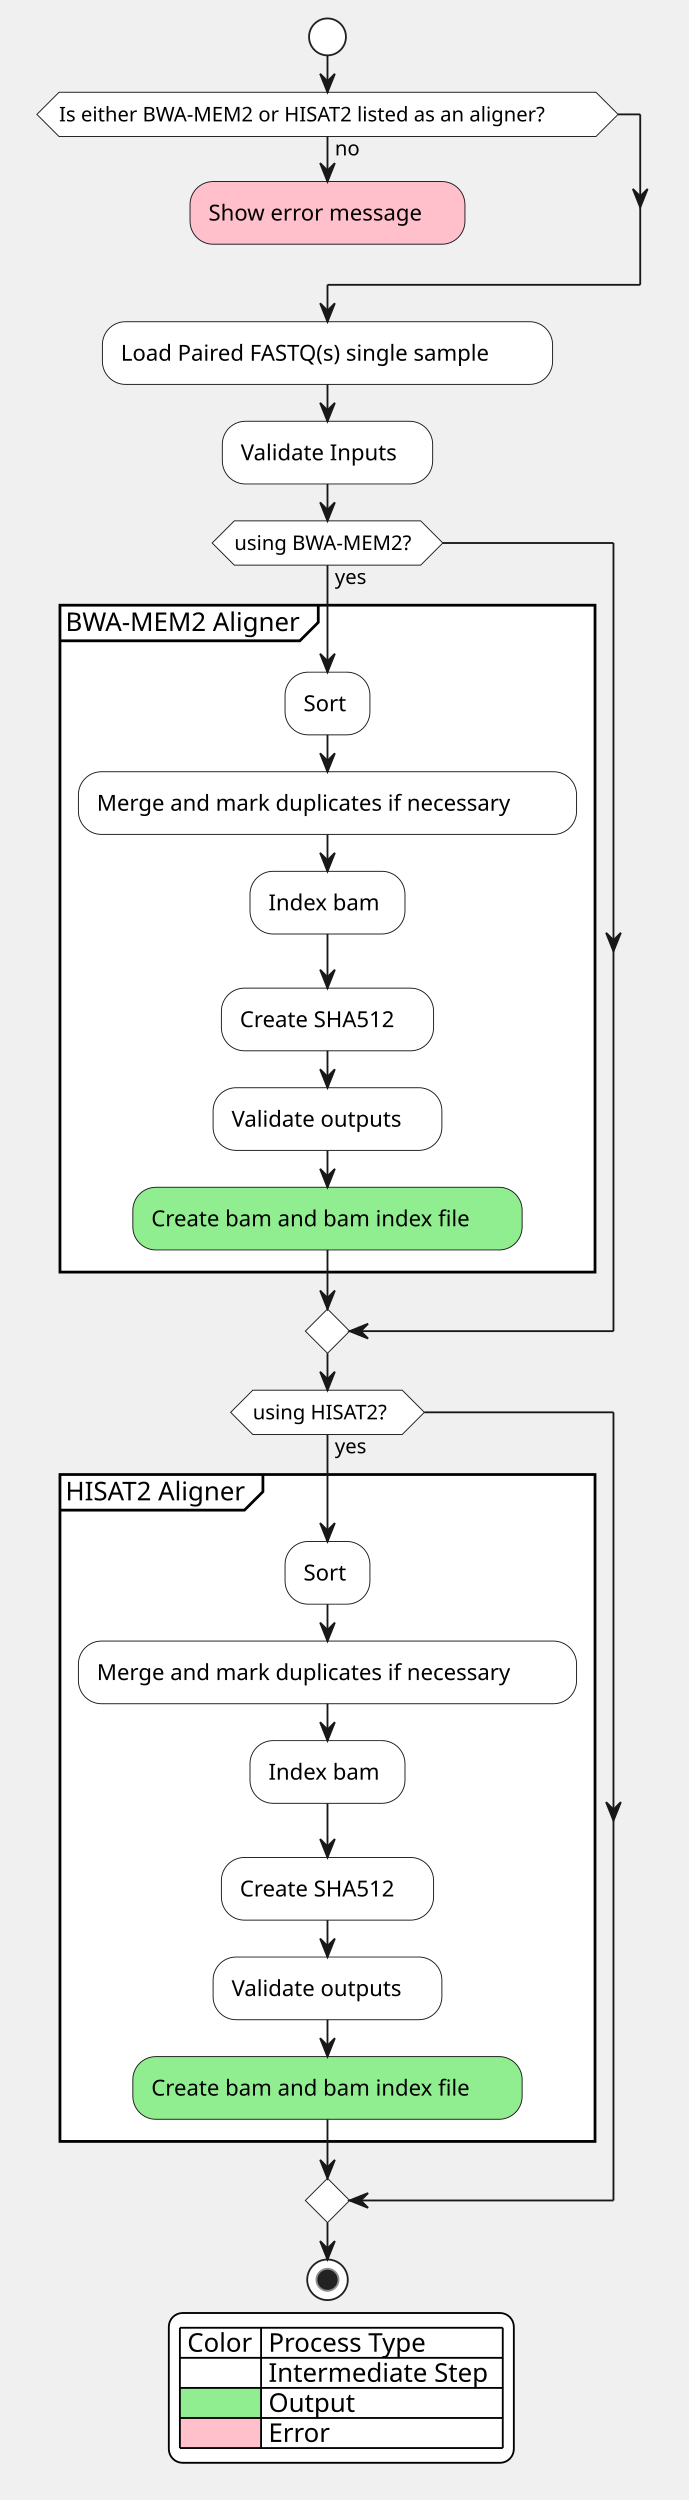
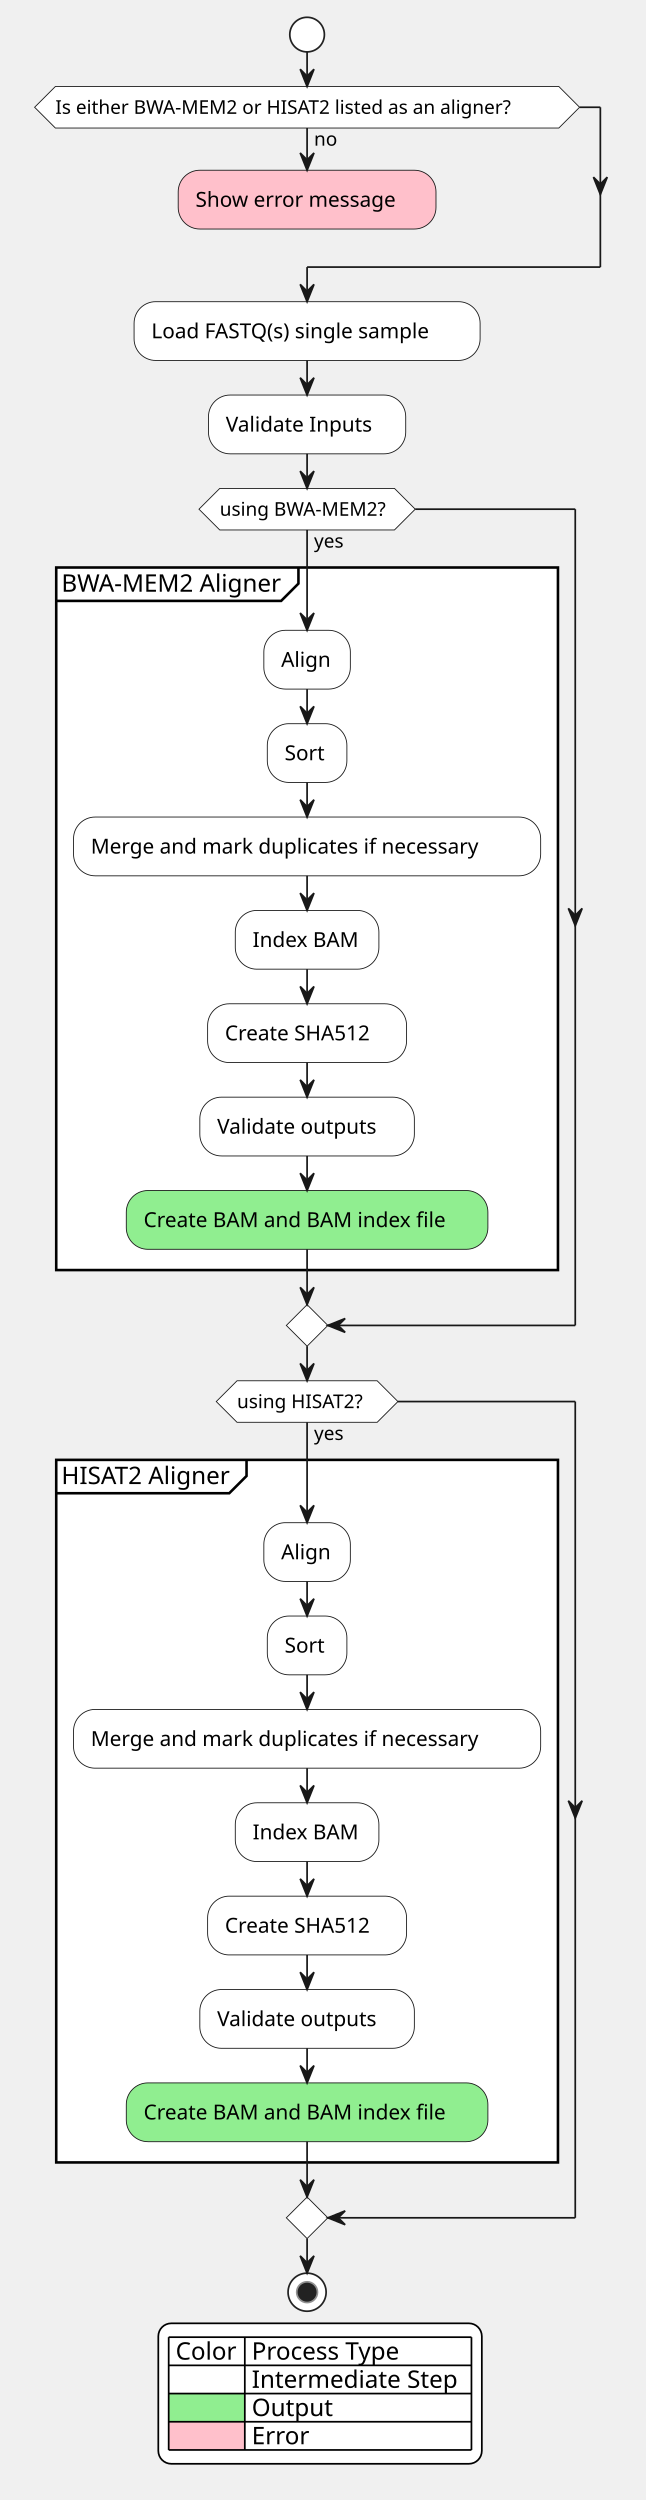
- <svg xmlns="http://www.w3.org/2000/svg" contentStyleType="text/css" height="1355px" preserveAspectRatio="none" style="width:373px;height:1355px;background:#FFFFFF;" version="1.1" viewBox="0 0 373 1355" width="373px" zoomAndPan="magnify">
+ <svg xmlns="http://www.w3.org/2000/svg" contentStyleType="text/css" height="1445px" preserveAspectRatio="none" style="width:373px;height:1445px;background:#FFFFFF;" version="1.1" viewBox="0 0 373 1445" width="373px" zoomAndPan="magnify">
  <defs />
  <g>
    <ellipse cx="177.5" cy="20" fill="#FFFFFF" rx="10" ry="10" style="stroke:#222222;stroke-width:1.0;" />
    <rect fill="#FFC0CB" height="33.969" rx="12.5" ry="12.5" style="stroke:#181818;stroke-width:0.5;" width="149" x="103" y="98.402" />
    <text fill="#000000" font-family="sans-serif" font-size="12" lengthAdjust="spacing" textLength="129" x="113" y="119.541">Show error message</text>
    <polygon fill="#FFFFFF" points="32,50,323,50,335,62,323,74,32,74,20,62,32,50" style="stroke:#181818;stroke-width:0.5;" />
    <text fill="#000000" font-family="sans-serif" font-size="11" lengthAdjust="spacing" textLength="14" x="181.5" y="84.21">no</text>
    <text fill="#000000" font-family="sans-serif" font-size="11" lengthAdjust="spacing" textLength="291" x="32" y="65.808">Is either BWA-MEM2 or HISAT2 listed as an aligner?</text>
-     <rect fill="#FFFFFF" height="33.969" rx="12.5" ry="12.5" style="stroke:#181818;stroke-width:0.5;" width="244" x="55.5" y="174.371" />
-     <text fill="#000000" font-family="sans-serif" font-size="12" lengthAdjust="spacing" textLength="224" x="65.5" y="195.51">Load Paired FASTQ(s) single sample</text>
+     <rect fill="#FFFFFF" height="33.969" rx="12.5" ry="12.5" style="stroke:#181818;stroke-width:0.5;" width="200" x="77.5" y="174.371" />
+     <text fill="#000000" font-family="sans-serif" font-size="12" lengthAdjust="spacing" textLength="180" x="87.5" y="195.51">Load FASTQ(s) single sample</text>
    <rect fill="#FFFFFF" height="33.969" rx="12.5" ry="12.5" style="stroke:#181818;stroke-width:0.5;" width="114" x="120.5" y="228.34" />
    <text fill="#000000" font-family="sans-serif" font-size="12" lengthAdjust="spacing" textLength="94" x="130.5" y="249.478">Validate Inputs</text>
-     <rect fill="#FFFFFF" height="361.461" style="stroke:#000000;stroke-width:1.5;" width="290" x="32.5" y="328.019" />
+     <rect fill="#FFFFFF" height="406.078" style="stroke:#000000;stroke-width:1.5;" width="290" x="32.5" y="328.019" />
    <path d="M172.5,328.019 L172.5,337.316 L162.5,347.316 L32.5,347.316 " fill="none" style="stroke:#000000;stroke-width:1.5;" />
    <text fill="#000000" font-family="sans-serif" font-size="14" lengthAdjust="spacing" textLength="130" x="35.5" y="342.014">BWA-MEM2 Aligner</text>
-     <rect fill="#FFFFFF" height="33.969" rx="12.5" ry="12.5" style="stroke:#181818;stroke-width:0.5;" width="46" x="154.5" y="364.316" />
-     <text fill="#000000" font-family="sans-serif" font-size="12" lengthAdjust="spacing" textLength="26" x="164.5" y="385.455">Sort</text>
-     <rect fill="#FFFFFF" height="33.969" rx="12.5" ry="12.5" style="stroke:#181818;stroke-width:0.5;" width="270" x="42.5" y="418.285" />
-     <text fill="#000000" font-family="sans-serif" font-size="12" lengthAdjust="spacing" textLength="250" x="52.5" y="439.423">Merge and mark duplicates if necessary</text>
-     <rect fill="#FFFFFF" height="33.969" rx="12.5" ry="12.5" style="stroke:#181818;stroke-width:0.5;" width="84" x="135.5" y="472.253" />
-     <text fill="#000000" font-family="sans-serif" font-size="12" lengthAdjust="spacing" textLength="64" x="145.5" y="493.392">Index bam</text>
-     <rect fill="#FFFFFF" height="33.969" rx="12.5" ry="12.5" style="stroke:#181818;stroke-width:0.5;" width="115" x="120" y="535.574" />
-     <text fill="#000000" font-family="sans-serif" font-size="12" lengthAdjust="spacing" textLength="95" x="130" y="556.712">Create SHA512</text>
-     <rect fill="#FFFFFF" height="33.969" rx="12.5" ry="12.5" style="stroke:#181818;stroke-width:0.5;" width="124" x="115.5" y="589.543" />
-     <text fill="#000000" font-family="sans-serif" font-size="12" lengthAdjust="spacing" textLength="104" x="125.5" y="610.681">Validate outputs</text>
-     <rect fill="#90EE90" height="33.969" rx="12.5" ry="12.5" style="stroke:#181818;stroke-width:0.5;" width="211" x="72" y="643.511" />
-     <text fill="#000000" font-family="sans-serif" font-size="12" lengthAdjust="spacing" textLength="191" x="82" y="664.65">Create bam and bam index file</text>
+     <rect fill="#FFFFFF" height="33.969" rx="12.5" ry="12.5" style="stroke:#181818;stroke-width:0.5;" width="50" x="152.5" y="364.316" />
+     <text fill="#000000" font-family="sans-serif" font-size="12" lengthAdjust="spacing" textLength="30" x="162.5" y="385.455">Align</text>
+     <rect fill="#FFFFFF" height="33.969" rx="12.5" ry="12.5" style="stroke:#181818;stroke-width:0.5;" width="46" x="154.5" y="418.285" />
+     <text fill="#000000" font-family="sans-serif" font-size="12" lengthAdjust="spacing" textLength="26" x="164.5" y="439.423">Sort</text>
+     <rect fill="#FFFFFF" height="33.969" rx="12.5" ry="12.5" style="stroke:#181818;stroke-width:0.5;" width="270" x="42.5" y="472.253" />
+     <text fill="#000000" font-family="sans-serif" font-size="12" lengthAdjust="spacing" textLength="250" x="52.5" y="493.392">Merge and mark duplicates if necessary</text>
+     <rect fill="#FFFFFF" height="33.969" rx="12.5" ry="12.5" style="stroke:#181818;stroke-width:0.5;" width="83" x="136" y="526.222" />
+     <text fill="#000000" font-family="sans-serif" font-size="12" lengthAdjust="spacing" textLength="63" x="146" y="547.361">Index BAM</text>
+     <rect fill="#FFFFFF" height="33.969" rx="12.5" ry="12.5" style="stroke:#181818;stroke-width:0.5;" width="115" x="120" y="580.191" />
+     <text fill="#000000" font-family="sans-serif" font-size="12" lengthAdjust="spacing" textLength="95" x="130" y="601.33">Create SHA512</text>
+     <rect fill="#FFFFFF" height="33.969" rx="12.5" ry="12.5" style="stroke:#181818;stroke-width:0.5;" width="124" x="115.5" y="634.16" />
+     <text fill="#000000" font-family="sans-serif" font-size="12" lengthAdjust="spacing" textLength="104" x="125.5" y="655.298">Validate outputs</text>
+     <rect fill="#90EE90" height="33.969" rx="12.5" ry="12.5" style="stroke:#181818;stroke-width:0.5;" width="209" x="73" y="688.128" />
+     <text fill="#000000" font-family="sans-serif" font-size="12" lengthAdjust="spacing" textLength="189" x="83" y="709.267">Create BAM and BAM index file</text>
    <polygon fill="#FFFFFF" points="127,282.309,228,282.309,240,294.309,228,306.309,127,306.309,115,294.309,127,282.309" style="stroke:#181818;stroke-width:0.5;" />
    <text fill="#000000" font-family="sans-serif" font-size="11" lengthAdjust="spacing" textLength="20" x="181.5" y="316.519">yes</text>
    <text fill="#000000" font-family="sans-serif" font-size="11" lengthAdjust="spacing" textLength="101" x="127" y="298.117">using BWA-MEM2?</text>
-     <polygon fill="#FFFFFF" points="177.5,709.48,189.5,721.48,177.5,733.48,165.5,721.48,177.5,709.48" style="stroke:#181818;stroke-width:0.5;" />
-     <rect fill="#FFFFFF" height="361.461" style="stroke:#000000;stroke-width:1.5;" width="290" x="32.5" y="799.19" />
-     <path d="M142.5,799.19 L142.5,808.487 L132.5,818.487 L32.5,818.487 " fill="none" style="stroke:#000000;stroke-width:1.5;" />
-     <text fill="#000000" font-family="sans-serif" font-size="14" lengthAdjust="spacing" textLength="100" x="35.5" y="813.186">HISAT2 Aligner</text>
-     <rect fill="#FFFFFF" height="33.969" rx="12.5" ry="12.5" style="stroke:#181818;stroke-width:0.5;" width="46" x="154.5" y="835.487" />
-     <text fill="#000000" font-family="sans-serif" font-size="12" lengthAdjust="spacing" textLength="26" x="164.5" y="856.626">Sort</text>
-     <rect fill="#FFFFFF" height="33.969" rx="12.5" ry="12.5" style="stroke:#181818;stroke-width:0.5;" width="270" x="42.5" y="889.456" />
-     <text fill="#000000" font-family="sans-serif" font-size="12" lengthAdjust="spacing" textLength="250" x="52.5" y="910.595">Merge and mark duplicates if necessary</text>
-     <rect fill="#FFFFFF" height="33.969" rx="12.5" ry="12.5" style="stroke:#181818;stroke-width:0.5;" width="84" x="135.5" y="943.425" />
-     <text fill="#000000" font-family="sans-serif" font-size="12" lengthAdjust="spacing" textLength="64" x="145.5" y="964.563">Index bam</text>
-     <rect fill="#FFFFFF" height="33.969" rx="12.5" ry="12.5" style="stroke:#181818;stroke-width:0.5;" width="115" x="120" y="1006.745" />
-     <text fill="#000000" font-family="sans-serif" font-size="12" lengthAdjust="spacing" textLength="95" x="130" y="1027.884">Create SHA512</text>
-     <rect fill="#FFFFFF" height="33.969" rx="12.5" ry="12.5" style="stroke:#181818;stroke-width:0.5;" width="124" x="115.5" y="1060.714" />
-     <text fill="#000000" font-family="sans-serif" font-size="12" lengthAdjust="spacing" textLength="104" x="125.5" y="1081.852">Validate outputs</text>
-     <rect fill="#90EE90" height="33.969" rx="12.5" ry="12.5" style="stroke:#181818;stroke-width:0.5;" width="211" x="72" y="1114.683" />
-     <text fill="#000000" font-family="sans-serif" font-size="12" lengthAdjust="spacing" textLength="191" x="82" y="1135.821">Create bam and bam index file</text>
-     <polygon fill="#FFFFFF" points="137,753.48,218,753.48,230,765.48,218,777.48,137,777.48,125,765.48,137,753.48" style="stroke:#181818;stroke-width:0.5;" />
-     <text fill="#000000" font-family="sans-serif" font-size="11" lengthAdjust="spacing" textLength="20" x="181.5" y="787.69">yes</text>
-     <text fill="#000000" font-family="sans-serif" font-size="11" lengthAdjust="spacing" textLength="81" x="137" y="769.288">using HISAT2?</text>
-     <polygon fill="#FFFFFF" points="177.5,1180.651,189.5,1192.651,177.5,1204.651,165.5,1192.651,177.5,1180.651" style="stroke:#181818;stroke-width:0.5;" />
-     <ellipse cx="177.5" cy="1235.651" fill="#FFFFFF" rx="11" ry="11" style="stroke:#222222;stroke-width:1.0;" />
-     <ellipse cx="177.5" cy="1235.651" fill="#222222" rx="6" ry="6" style="stroke:#909090;stroke-width:1.0;" />
+     <polygon fill="#FFFFFF" points="177.5,754.097,189.5,766.097,177.5,778.097,165.5,766.097,177.5,754.097" style="stroke:#181818;stroke-width:0.5;" />
+     <rect fill="#FFFFFF" height="406.078" style="stroke:#000000;stroke-width:1.5;" width="290" x="32.5" y="843.808" />
+     <path d="M142.5,843.808 L142.5,853.105 L132.5,863.105 L32.5,863.105 " fill="none" style="stroke:#000000;stroke-width:1.5;" />
+     <text fill="#000000" font-family="sans-serif" font-size="14" lengthAdjust="spacing" textLength="100" x="35.5" y="857.803">HISAT2 Aligner</text>
+     <rect fill="#FFFFFF" height="33.969" rx="12.5" ry="12.5" style="stroke:#181818;stroke-width:0.5;" width="50" x="152.5" y="880.105" />
+     <text fill="#000000" font-family="sans-serif" font-size="12" lengthAdjust="spacing" textLength="30" x="162.5" y="901.243">Align</text>
+     <rect fill="#FFFFFF" height="33.969" rx="12.5" ry="12.5" style="stroke:#181818;stroke-width:0.5;" width="46" x="154.5" y="934.073" />
+     <text fill="#000000" font-family="sans-serif" font-size="12" lengthAdjust="spacing" textLength="26" x="164.5" y="955.212">Sort</text>
+     <rect fill="#FFFFFF" height="33.969" rx="12.5" ry="12.5" style="stroke:#181818;stroke-width:0.5;" width="270" x="42.5" y="988.042" />
+     <text fill="#000000" font-family="sans-serif" font-size="12" lengthAdjust="spacing" textLength="250" x="52.5" y="1009.181">Merge and mark duplicates if necessary</text>
+     <rect fill="#FFFFFF" height="33.969" rx="12.5" ry="12.5" style="stroke:#181818;stroke-width:0.5;" width="83" x="136" y="1042.011" />
+     <text fill="#000000" font-family="sans-serif" font-size="12" lengthAdjust="spacing" textLength="63" x="146" y="1063.149">Index BAM</text>
+     <rect fill="#FFFFFF" height="33.969" rx="12.5" ry="12.5" style="stroke:#181818;stroke-width:0.5;" width="115" x="120" y="1095.979" />
+     <text fill="#000000" font-family="sans-serif" font-size="12" lengthAdjust="spacing" textLength="95" x="130" y="1117.118">Create SHA512</text>
+     <rect fill="#FFFFFF" height="33.969" rx="12.5" ry="12.5" style="stroke:#181818;stroke-width:0.5;" width="124" x="115.5" y="1149.948" />
+     <text fill="#000000" font-family="sans-serif" font-size="12" lengthAdjust="spacing" textLength="104" x="125.5" y="1171.087">Validate outputs</text>
+     <rect fill="#90EE90" height="33.969" rx="12.5" ry="12.5" style="stroke:#181818;stroke-width:0.5;" width="209" x="73" y="1203.917" />
+     <text fill="#000000" font-family="sans-serif" font-size="12" lengthAdjust="spacing" textLength="189" x="83" y="1225.056">Create BAM and BAM index file</text>
+     <polygon fill="#FFFFFF" points="137,798.097,218,798.097,230,810.097,218,822.097,137,822.097,125,810.097,137,798.097" style="stroke:#181818;stroke-width:0.5;" />
+     <text fill="#000000" font-family="sans-serif" font-size="11" lengthAdjust="spacing" textLength="20" x="181.5" y="832.308">yes</text>
+     <text fill="#000000" font-family="sans-serif" font-size="11" lengthAdjust="spacing" textLength="81" x="137" y="813.905">using HISAT2?</text>
+     <polygon fill="#FFFFFF" points="177.5,1269.886,189.5,1281.886,177.5,1293.886,165.5,1281.886,177.5,1269.886" style="stroke:#181818;stroke-width:0.5;" />
+     <ellipse cx="177.5" cy="1324.886" fill="#FFFFFF" rx="11" ry="11" style="stroke:#222222;stroke-width:1.0;" />
+     <ellipse cx="177.5" cy="1324.886" fill="#222222" rx="6" ry="6" style="stroke:#909090;stroke-width:1.0;" />
    <line style="stroke:#181818;stroke-width:1.0;" x1="177.5" x2="177.5" y1="74" y2="98.402" />
    <polygon fill="#181818" points="173.5,88.402,177.5,98.402,181.5,88.402,177.5,92.402" style="stroke:#181818;stroke-width:1.0;" />
    <line style="stroke:#181818;stroke-width:1.0;" x1="335" x2="347" y1="62" y2="62" />
    <polygon fill="#181818" points="343,102.387,347,112.387,351,102.387,347,106.387" style="stroke:#181818;stroke-width:1.0;" />
    <line style="stroke:#181818;stroke-width:1.0;" x1="347" x2="347" y1="62" y2="154.371" />
    <line style="stroke:#181818;stroke-width:1.0;" x1="347" x2="177.5" y1="154.371" y2="154.371" />
    <line style="stroke:#181818;stroke-width:1.0;" x1="177.5" x2="177.5" y1="154.371" y2="174.371" />
    <polygon fill="#181818" points="173.5,164.371,177.5,174.371,181.5,164.371,177.5,168.371" style="stroke:#181818;stroke-width:1.0;" />
    <line style="stroke:#181818;stroke-width:1.0;" x1="177.5" x2="177.5" y1="30" y2="50" />
    <polygon fill="#181818" points="173.5,40,177.5,50,181.5,40,177.5,44" style="stroke:#181818;stroke-width:1.0;" />
    <line style="stroke:#181818;stroke-width:1.0;" x1="177.5" x2="177.5" y1="208.34" y2="228.34" />
    <polygon fill="#181818" points="173.5,218.34,177.5,228.34,181.5,218.34,177.5,222.34" style="stroke:#181818;stroke-width:1.0;" />
    <line style="stroke:#181818;stroke-width:1.0;" x1="177.5" x2="177.5" y1="398.285" y2="418.285" />
    <polygon fill="#181818" points="173.5,408.285,177.5,418.285,181.5,408.285,177.5,412.285" style="stroke:#181818;stroke-width:1.0;" />
    <line style="stroke:#181818;stroke-width:1.0;" x1="177.5" x2="177.5" y1="452.253" y2="472.253" />
    <polygon fill="#181818" points="173.5,462.253,177.5,472.253,181.5,462.253,177.5,466.253" style="stroke:#181818;stroke-width:1.0;" />
-     <line style="stroke:#181818;stroke-width:1.0;" x1="177.5" x2="177.5" y1="506.222" y2="535.574" />
-     <polygon fill="#181818" points="173.5,525.574,177.5,535.574,181.5,525.574,177.5,529.574" style="stroke:#181818;stroke-width:1.0;" />
-     <line style="stroke:#181818;stroke-width:1.0;" x1="177.5" x2="177.5" y1="569.543" y2="589.543" />
-     <polygon fill="#181818" points="173.5,579.543,177.5,589.543,181.5,579.543,177.5,583.543" style="stroke:#181818;stroke-width:1.0;" />
-     <line style="stroke:#181818;stroke-width:1.0;" x1="177.5" x2="177.5" y1="623.511" y2="643.511" />
-     <polygon fill="#181818" points="173.5,633.511,177.5,643.511,181.5,633.511,177.5,637.511" style="stroke:#181818;stroke-width:1.0;" />
+     <line style="stroke:#181818;stroke-width:1.0;" x1="177.5" x2="177.5" y1="506.222" y2="526.222" />
+     <polygon fill="#181818" points="173.5,516.222,177.5,526.222,181.5,516.222,177.5,520.222" style="stroke:#181818;stroke-width:1.0;" />
+     <line style="stroke:#181818;stroke-width:1.0;" x1="177.5" x2="177.5" y1="560.191" y2="580.191" />
+     <polygon fill="#181818" points="173.5,570.191,177.5,580.191,181.5,570.191,177.5,574.191" style="stroke:#181818;stroke-width:1.0;" />
+     <line style="stroke:#181818;stroke-width:1.0;" x1="177.5" x2="177.5" y1="614.16" y2="634.16" />
+     <polygon fill="#181818" points="173.5,624.16,177.5,634.16,181.5,624.16,177.5,628.16" style="stroke:#181818;stroke-width:1.0;" />
+     <line style="stroke:#181818;stroke-width:1.0;" x1="177.5" x2="177.5" y1="668.128" y2="688.128" />
+     <polygon fill="#181818" points="173.5,678.128,177.5,688.128,181.5,678.128,177.5,682.128" style="stroke:#181818;stroke-width:1.0;" />
    <line style="stroke:#181818;stroke-width:1.0;" x1="177.5" x2="177.5" y1="306.309" y2="364.316" />
    <polygon fill="#181818" points="173.5,354.316,177.5,364.316,181.5,354.316,177.5,358.316" style="stroke:#181818;stroke-width:1.0;" />
    <line style="stroke:#181818;stroke-width:1.0;" x1="240" x2="332.5" y1="294.309" y2="294.309" />
-     <polygon fill="#181818" points="328.5,505.574,332.5,515.574,336.5,505.574,332.5,509.574" style="stroke:#181818;stroke-width:1.0;" />
-     <line style="stroke:#181818;stroke-width:1.0;" x1="332.5" x2="332.5" y1="294.309" y2="721.48" />
-     <line style="stroke:#181818;stroke-width:1.0;" x1="332.5" x2="189.5" y1="721.48" y2="721.48" />
-     <polygon fill="#181818" points="199.5,717.48,189.5,721.48,199.5,725.48,195.5,721.48" style="stroke:#181818;stroke-width:1.0;" />
-     <line style="stroke:#181818;stroke-width:1.0;" x1="177.5" x2="177.5" y1="677.48" y2="709.48" />
-     <polygon fill="#181818" points="173.5,699.48,177.5,709.48,181.5,699.48,177.5,703.48" style="stroke:#181818;stroke-width:1.0;" />
+     <polygon fill="#181818" points="328.5,525.058,332.5,535.058,336.5,525.058,332.5,529.058" style="stroke:#181818;stroke-width:1.0;" />
+     <line style="stroke:#181818;stroke-width:1.0;" x1="332.5" x2="332.5" y1="294.309" y2="766.097" />
+     <line style="stroke:#181818;stroke-width:1.0;" x1="332.5" x2="189.5" y1="766.097" y2="766.097" />
+     <polygon fill="#181818" points="199.5,762.097,189.5,766.097,199.5,770.097,195.5,766.097" style="stroke:#181818;stroke-width:1.0;" />
+     <line style="stroke:#181818;stroke-width:1.0;" x1="177.5" x2="177.5" y1="722.097" y2="754.097" />
+     <polygon fill="#181818" points="173.5,744.097,177.5,754.097,181.5,744.097,177.5,748.097" style="stroke:#181818;stroke-width:1.0;" />
    <line style="stroke:#181818;stroke-width:1.0;" x1="177.5" x2="177.5" y1="262.309" y2="282.309" />
    <polygon fill="#181818" points="173.5,272.309,177.5,282.309,181.5,272.309,177.5,276.309" style="stroke:#181818;stroke-width:1.0;" />
-     <line style="stroke:#181818;stroke-width:1.0;" x1="177.5" x2="177.5" y1="869.456" y2="889.456" />
-     <polygon fill="#181818" points="173.5,879.456,177.5,889.456,181.5,879.456,177.5,883.456" style="stroke:#181818;stroke-width:1.0;" />
-     <line style="stroke:#181818;stroke-width:1.0;" x1="177.5" x2="177.5" y1="923.425" y2="943.425" />
-     <polygon fill="#181818" points="173.5,933.425,177.5,943.425,181.5,933.425,177.5,937.425" style="stroke:#181818;stroke-width:1.0;" />
-     <line style="stroke:#181818;stroke-width:1.0;" x1="177.5" x2="177.5" y1="977.394" y2="1006.745" />
-     <polygon fill="#181818" points="173.5,996.745,177.5,1006.745,181.5,996.745,177.5,1000.745" style="stroke:#181818;stroke-width:1.0;" />
-     <line style="stroke:#181818;stroke-width:1.0;" x1="177.5" x2="177.5" y1="1040.714" y2="1060.714" />
-     <polygon fill="#181818" points="173.5,1050.714,177.5,1060.714,181.5,1050.714,177.5,1054.714" style="stroke:#181818;stroke-width:1.0;" />
-     <line style="stroke:#181818;stroke-width:1.0;" x1="177.5" x2="177.5" y1="1094.683" y2="1114.683" />
-     <polygon fill="#181818" points="173.5,1104.683,177.5,1114.683,181.5,1104.683,177.5,1108.683" style="stroke:#181818;stroke-width:1.0;" />
-     <line style="stroke:#181818;stroke-width:1.0;" x1="177.5" x2="177.5" y1="777.48" y2="835.487" />
-     <polygon fill="#181818" points="173.5,825.487,177.5,835.487,181.5,825.487,177.5,829.487" style="stroke:#181818;stroke-width:1.0;" />
-     <line style="stroke:#181818;stroke-width:1.0;" x1="230" x2="332.5" y1="765.48" y2="765.48" />
-     <polygon fill="#181818" points="328.5,976.745,332.5,986.745,336.5,976.745,332.5,980.745" style="stroke:#181818;stroke-width:1.0;" />
-     <line style="stroke:#181818;stroke-width:1.0;" x1="332.5" x2="332.5" y1="765.48" y2="1192.651" />
-     <line style="stroke:#181818;stroke-width:1.0;" x1="332.5" x2="189.5" y1="1192.651" y2="1192.651" />
-     <polygon fill="#181818" points="199.5,1188.651,189.5,1192.651,199.5,1196.651,195.5,1192.651" style="stroke:#181818;stroke-width:1.0;" />
-     <line style="stroke:#181818;stroke-width:1.0;" x1="177.5" x2="177.5" y1="1148.651" y2="1180.651" />
-     <polygon fill="#181818" points="173.5,1170.651,177.5,1180.651,181.5,1170.651,177.5,1174.651" style="stroke:#181818;stroke-width:1.0;" />
-     <line style="stroke:#181818;stroke-width:1.0;" x1="177.5" x2="177.5" y1="733.48" y2="753.48" />
-     <polygon fill="#181818" points="173.5,743.48,177.5,753.48,181.5,743.48,177.5,747.48" style="stroke:#181818;stroke-width:1.0;" />
-     <line style="stroke:#181818;stroke-width:1.0;" x1="177.5" x2="177.5" y1="1204.651" y2="1224.651" />
-     <polygon fill="#181818" points="173.5,1214.651,177.5,1224.651,181.5,1214.651,177.5,1218.651" style="stroke:#181818;stroke-width:1.0;" />
-     <rect fill="#FFFFFF" height="81.188" rx="7.5" ry="7.5" style="stroke:#000000;stroke-width:1.0;" width="187" x="91.5" y="1253.651" />
-     <text fill="#000000" font-family="sans-serif" font-size="14" lengthAdjust="spacing" textLength="36" x="101.5" y="1274.647">Color</text>
-     <text fill="#000000" font-family="sans-serif" font-size="14" lengthAdjust="spacing" textLength="94" x="145.5" y="1274.647">Process Type</text>
-     <rect fill="#FFFFFF" height="16.297" style="stroke:none;stroke-width:1.0;" width="44" x="97.5" y="1277.948" />
-     <text fill="#000000" font-family="sans-serif" font-size="14" lengthAdjust="spacing" textLength="4" x="97.5" y="1290.943"> </text>
-     <text fill="#000000" font-family="sans-serif" font-size="14" lengthAdjust="spacing" textLength="123" x="145.5" y="1290.943">Intermediate Step</text>
-     <rect fill="#90EE90" height="16.297" style="stroke:none;stroke-width:1.0;" width="44" x="97.5" y="1294.245" />
-     <text fill="#000000" font-family="sans-serif" font-size="14" lengthAdjust="spacing" textLength="4" x="97.5" y="1307.24"> </text>
-     <text fill="#000000" font-family="sans-serif" font-size="14" lengthAdjust="spacing" textLength="48" x="145.5" y="1307.24">Output</text>
-     <rect fill="#FFC0CB" height="16.297" style="stroke:none;stroke-width:1.0;" width="44" x="97.5" y="1310.542" />
-     <text fill="#000000" font-family="sans-serif" font-size="14" lengthAdjust="spacing" textLength="4" x="97.5" y="1323.537"> </text>
-     <text fill="#000000" font-family="sans-serif" font-size="14" lengthAdjust="spacing" textLength="33" x="145.5" y="1323.537">Error</text>
-     <line style="stroke:#000000;stroke-width:1.0;" x1="97.5" x2="272.5" y1="1261.651" y2="1261.651" />
-     <line style="stroke:#000000;stroke-width:1.0;" x1="97.5" x2="272.5" y1="1277.948" y2="1277.948" />
-     <line style="stroke:#000000;stroke-width:1.0;" x1="97.5" x2="272.5" y1="1294.245" y2="1294.245" />
-     <line style="stroke:#000000;stroke-width:1.0;" x1="97.5" x2="272.5" y1="1310.542" y2="1310.542" />
-     <line style="stroke:#000000;stroke-width:1.0;" x1="97.5" x2="272.5" y1="1326.839" y2="1326.839" />
-     <line style="stroke:#000000;stroke-width:1.0;" x1="97.5" x2="97.5" y1="1261.651" y2="1326.839" />
-     <line style="stroke:#000000;stroke-width:1.0;" x1="141.5" x2="141.5" y1="1261.651" y2="1326.839" />
-     <line style="stroke:#000000;stroke-width:1.0;" x1="272.5" x2="272.5" y1="1261.651" y2="1326.839" />
+     <line style="stroke:#181818;stroke-width:1.0;" x1="177.5" x2="177.5" y1="914.073" y2="934.073" />
+     <polygon fill="#181818" points="173.5,924.073,177.5,934.073,181.5,924.073,177.5,928.073" style="stroke:#181818;stroke-width:1.0;" />
+     <line style="stroke:#181818;stroke-width:1.0;" x1="177.5" x2="177.5" y1="968.042" y2="988.042" />
+     <polygon fill="#181818" points="173.5,978.042,177.5,988.042,181.5,978.042,177.5,982.042" style="stroke:#181818;stroke-width:1.0;" />
+     <line style="stroke:#181818;stroke-width:1.0;" x1="177.5" x2="177.5" y1="1022.011" y2="1042.011" />
+     <polygon fill="#181818" points="173.5,1032.011,177.5,1042.011,181.5,1032.011,177.5,1036.011" style="stroke:#181818;stroke-width:1.0;" />
+     <line style="stroke:#181818;stroke-width:1.0;" x1="177.5" x2="177.5" y1="1075.979" y2="1095.979" />
+     <polygon fill="#181818" points="173.5,1085.979,177.5,1095.979,181.5,1085.979,177.5,1089.979" style="stroke:#181818;stroke-width:1.0;" />
+     <line style="stroke:#181818;stroke-width:1.0;" x1="177.5" x2="177.5" y1="1129.948" y2="1149.948" />
+     <polygon fill="#181818" points="173.5,1139.948,177.5,1149.948,181.5,1139.948,177.5,1143.948" style="stroke:#181818;stroke-width:1.0;" />
+     <line style="stroke:#181818;stroke-width:1.0;" x1="177.5" x2="177.5" y1="1183.917" y2="1203.917" />
+     <polygon fill="#181818" points="173.5,1193.917,177.5,1203.917,181.5,1193.917,177.5,1197.917" style="stroke:#181818;stroke-width:1.0;" />
+     <line style="stroke:#181818;stroke-width:1.0;" x1="177.5" x2="177.5" y1="822.097" y2="880.105" />
+     <polygon fill="#181818" points="173.5,870.105,177.5,880.105,181.5,870.105,177.5,874.105" style="stroke:#181818;stroke-width:1.0;" />
+     <line style="stroke:#181818;stroke-width:1.0;" x1="230" x2="332.5" y1="810.097" y2="810.097" />
+     <polygon fill="#181818" points="328.5,1040.847,332.5,1050.847,336.5,1040.847,332.5,1044.847" style="stroke:#181818;stroke-width:1.0;" />
+     <line style="stroke:#181818;stroke-width:1.0;" x1="332.5" x2="332.5" y1="810.097" y2="1281.886" />
+     <line style="stroke:#181818;stroke-width:1.0;" x1="332.5" x2="189.5" y1="1281.886" y2="1281.886" />
+     <polygon fill="#181818" points="199.5,1277.886,189.5,1281.886,199.5,1285.886,195.5,1281.886" style="stroke:#181818;stroke-width:1.0;" />
+     <line style="stroke:#181818;stroke-width:1.0;" x1="177.5" x2="177.5" y1="1237.886" y2="1269.886" />
+     <polygon fill="#181818" points="173.5,1259.886,177.5,1269.886,181.5,1259.886,177.5,1263.886" style="stroke:#181818;stroke-width:1.0;" />
+     <line style="stroke:#181818;stroke-width:1.0;" x1="177.5" x2="177.5" y1="778.097" y2="798.097" />
+     <polygon fill="#181818" points="173.5,788.097,177.5,798.097,181.5,788.097,177.5,792.097" style="stroke:#181818;stroke-width:1.0;" />
+     <line style="stroke:#181818;stroke-width:1.0;" x1="177.5" x2="177.5" y1="1293.886" y2="1313.886" />
+     <polygon fill="#181818" points="173.5,1303.886,177.5,1313.886,181.5,1303.886,177.5,1307.886" style="stroke:#181818;stroke-width:1.0;" />
+     <rect fill="#FFFFFF" height="81.188" rx="7.5" ry="7.5" style="stroke:#000000;stroke-width:1.0;" width="187" x="91.5" y="1342.886" />
+     <text fill="#000000" font-family="sans-serif" font-size="14" lengthAdjust="spacing" textLength="36" x="101.5" y="1363.881">Color</text>
+     <text fill="#000000" font-family="sans-serif" font-size="14" lengthAdjust="spacing" textLength="94" x="145.5" y="1363.881">Process Type</text>
+     <rect fill="#FFFFFF" height="16.297" style="stroke:none;stroke-width:1.0;" width="44" x="97.5" y="1367.183" />
+     <text fill="#000000" font-family="sans-serif" font-size="14" lengthAdjust="spacing" textLength="4" x="97.5" y="1380.178"> </text>
+     <text fill="#000000" font-family="sans-serif" font-size="14" lengthAdjust="spacing" textLength="123" x="145.5" y="1380.178">Intermediate Step</text>
+     <rect fill="#90EE90" height="16.297" style="stroke:none;stroke-width:1.0;" width="44" x="97.5" y="1383.479" />
+     <text fill="#000000" font-family="sans-serif" font-size="14" lengthAdjust="spacing" textLength="4" x="97.5" y="1396.475"> </text>
+     <text fill="#000000" font-family="sans-serif" font-size="14" lengthAdjust="spacing" textLength="48" x="145.5" y="1396.475">Output</text>
+     <rect fill="#FFC0CB" height="16.297" style="stroke:none;stroke-width:1.0;" width="44" x="97.5" y="1399.776" />
+     <text fill="#000000" font-family="sans-serif" font-size="14" lengthAdjust="spacing" textLength="4" x="97.5" y="1412.772"> </text>
+     <text fill="#000000" font-family="sans-serif" font-size="14" lengthAdjust="spacing" textLength="33" x="145.5" y="1412.772">Error</text>
+     <line style="stroke:#000000;stroke-width:1.0;" x1="97.5" x2="272.5" y1="1350.886" y2="1350.886" />
+     <line style="stroke:#000000;stroke-width:1.0;" x1="97.5" x2="272.5" y1="1367.183" y2="1367.183" />
+     <line style="stroke:#000000;stroke-width:1.0;" x1="97.5" x2="272.5" y1="1383.479" y2="1383.479" />
+     <line style="stroke:#000000;stroke-width:1.0;" x1="97.5" x2="272.5" y1="1399.776" y2="1399.776" />
+     <line style="stroke:#000000;stroke-width:1.0;" x1="97.5" x2="272.5" y1="1416.073" y2="1416.073" />
+     <line style="stroke:#000000;stroke-width:1.0;" x1="97.5" x2="97.5" y1="1350.886" y2="1416.073" />
+     <line style="stroke:#000000;stroke-width:1.0;" x1="141.5" x2="141.5" y1="1350.886" y2="1416.073" />
+     <line style="stroke:#000000;stroke-width:1.0;" x1="272.5" x2="272.5" y1="1350.886" y2="1416.073" />
  </g>
</svg>
